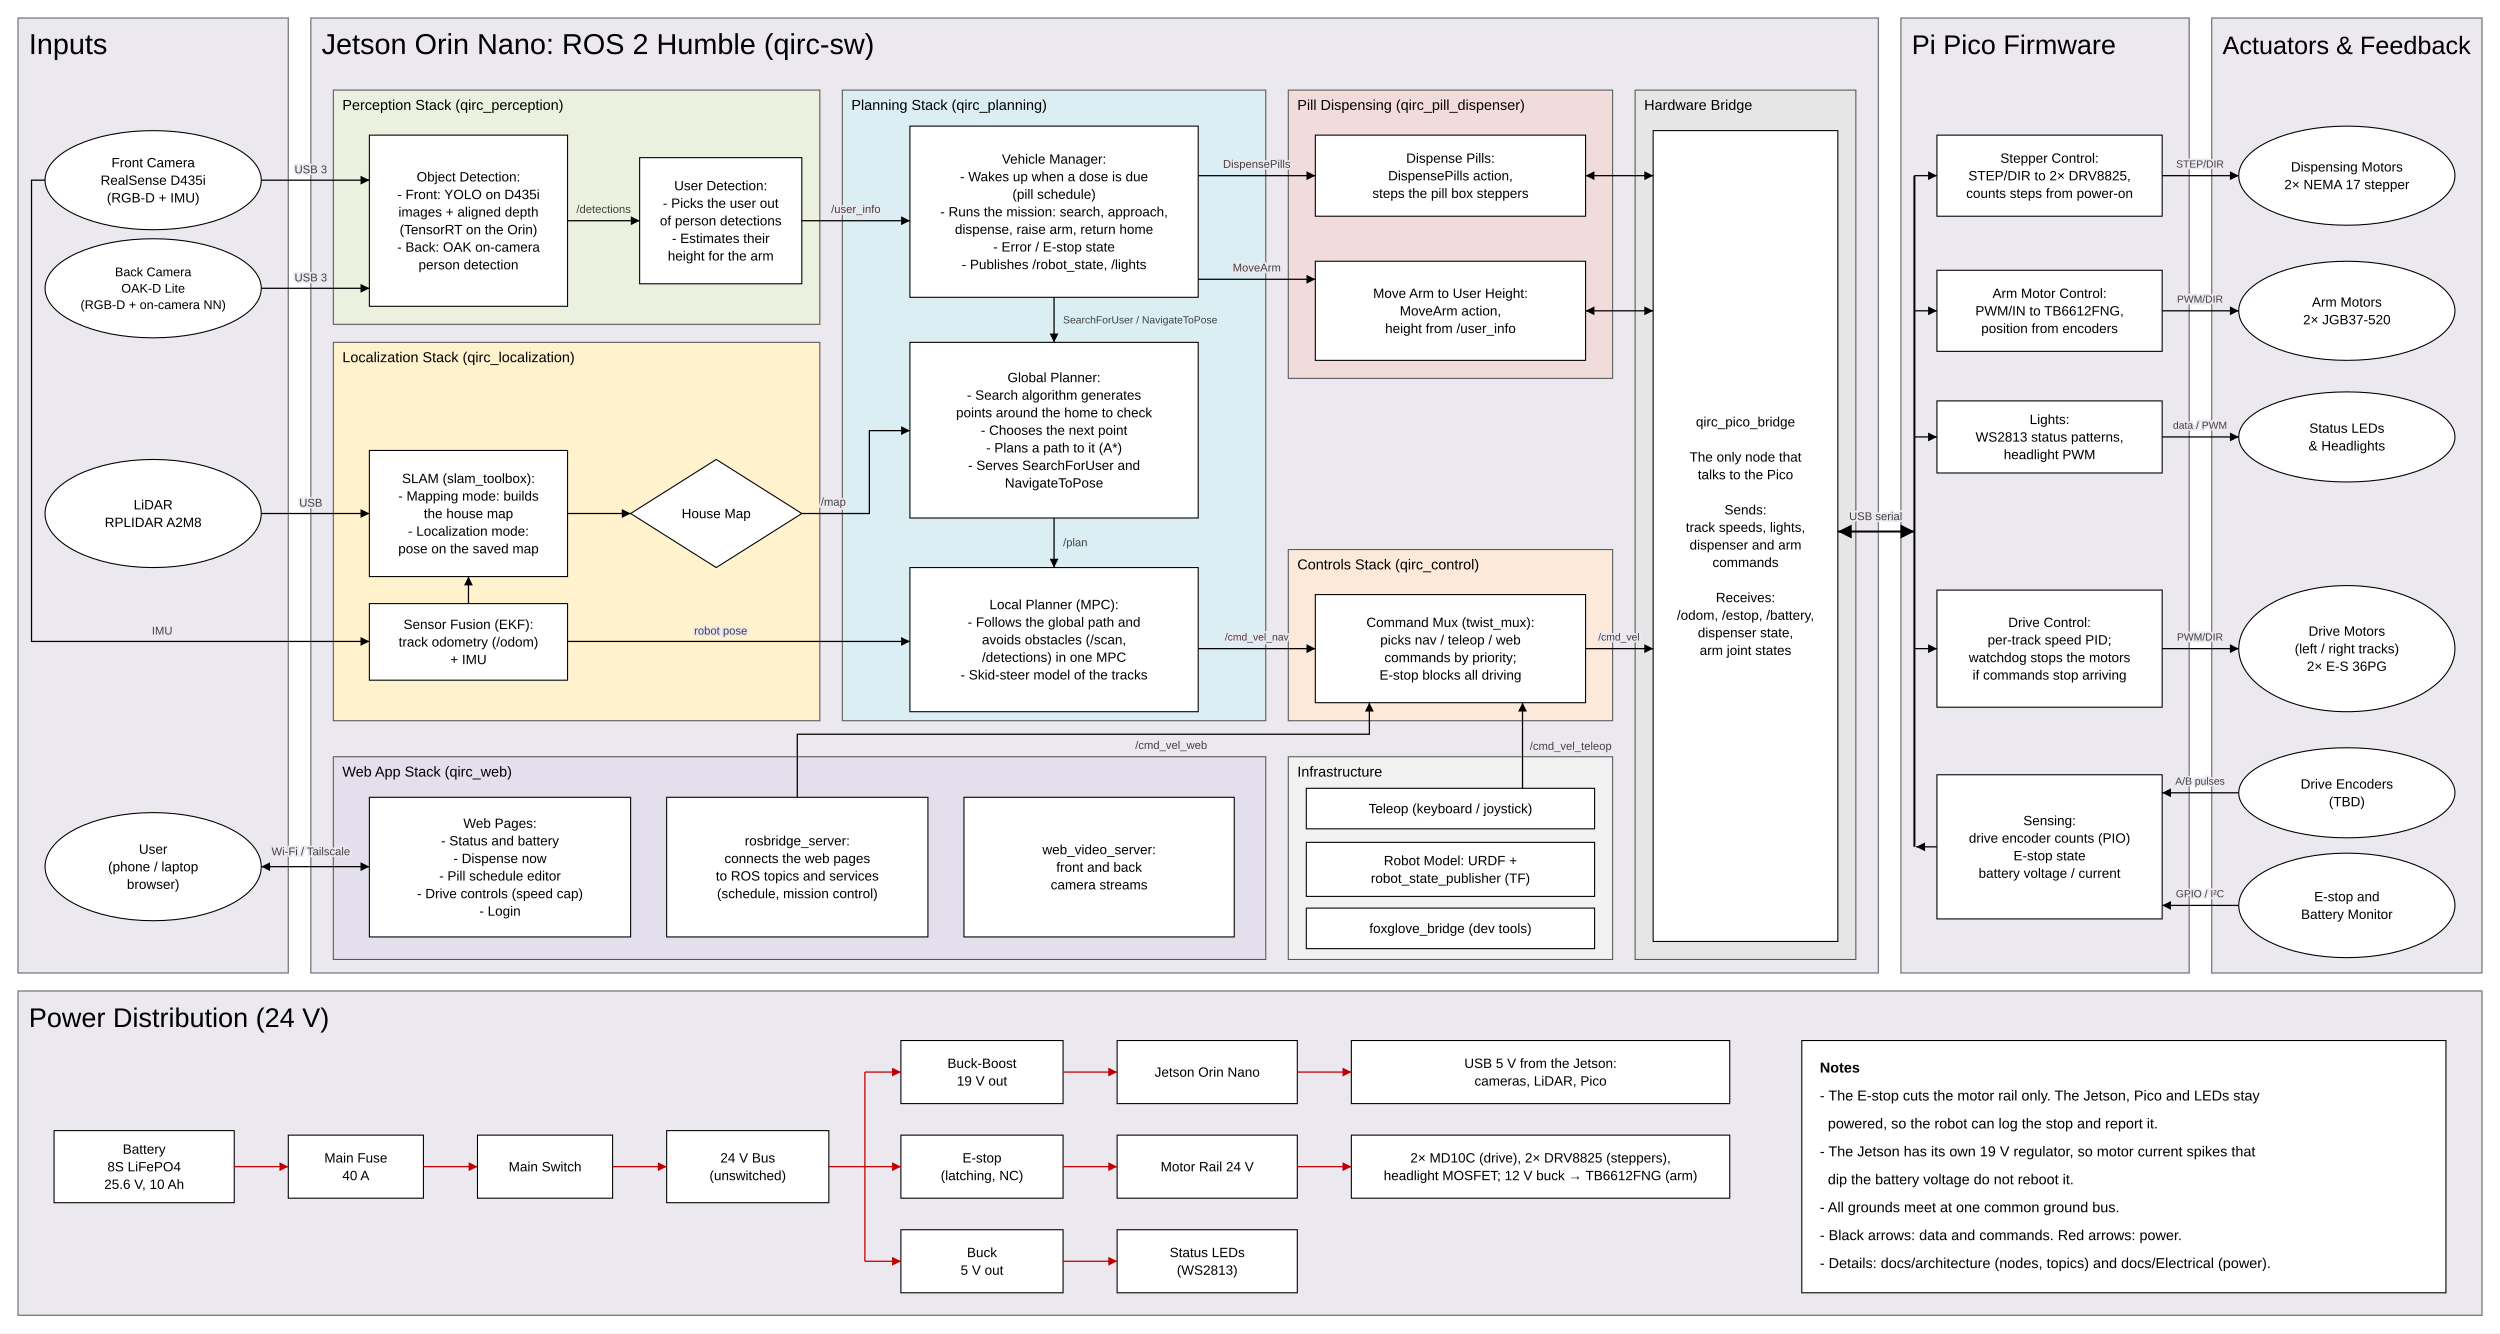
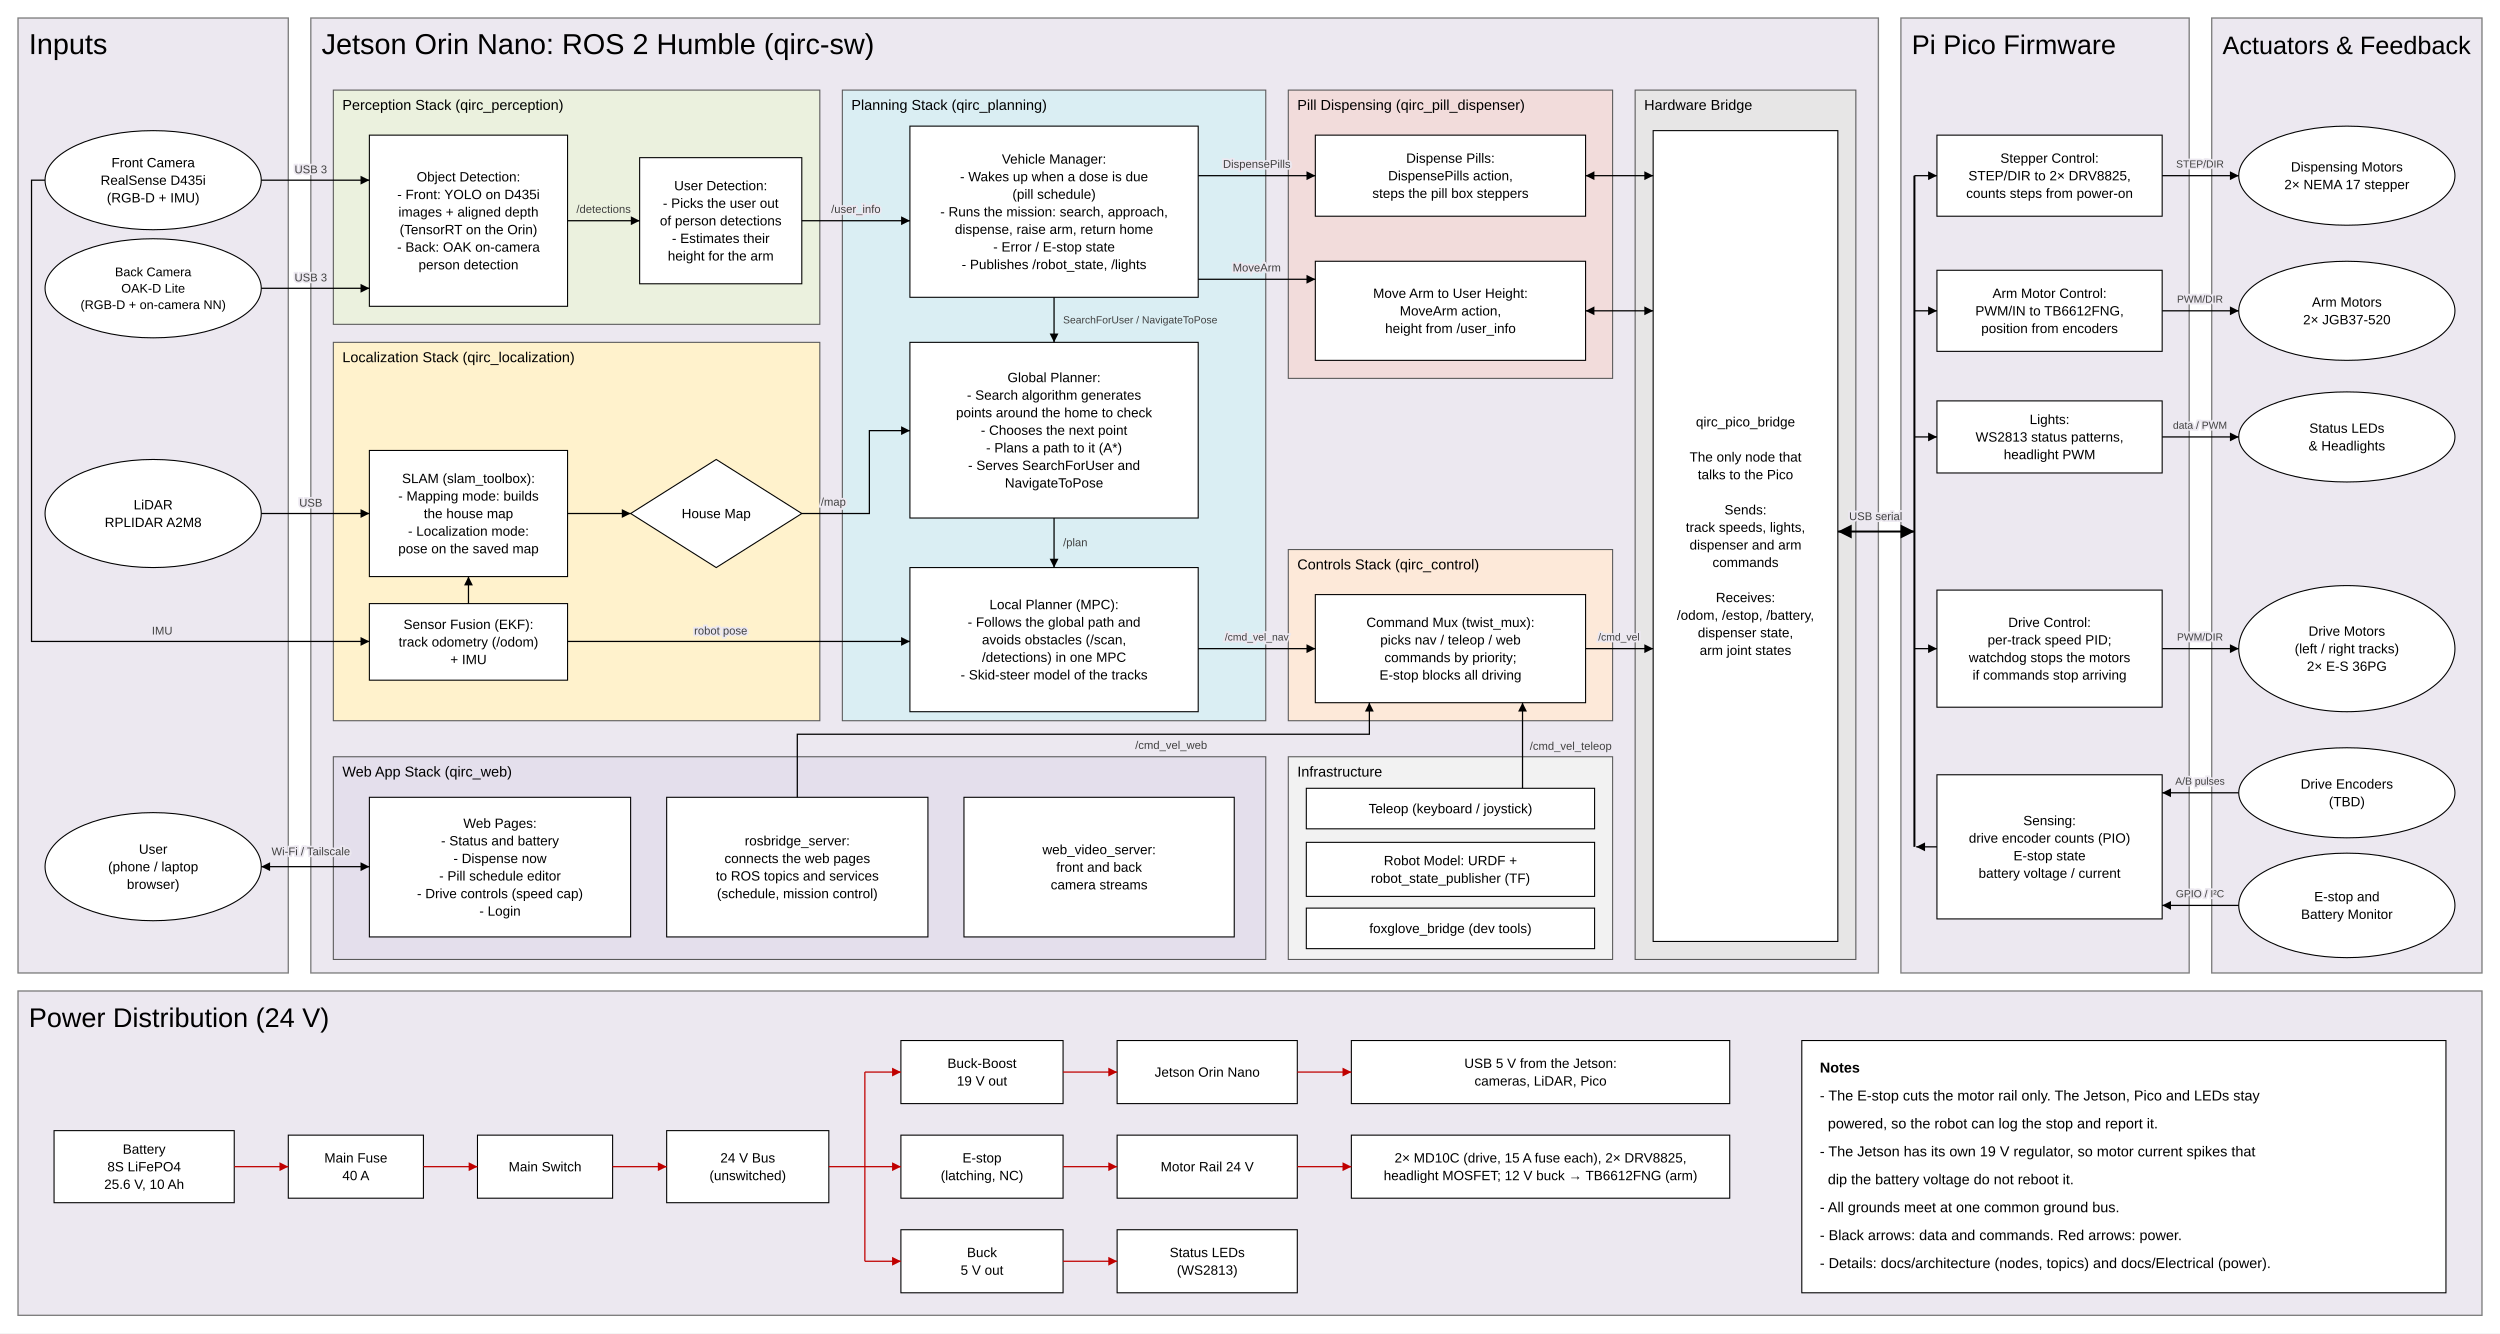
<svg xmlns="http://www.w3.org/2000/svg" width="2775" height="1480" viewBox="0 0 2775 1480" font-family="Calibri, Carlito, 'Liberation Sans', Arial, sans-serif" fill="#000000" xml:space="preserve">
  <defs>
    <marker id="data-end" viewBox="0 0 10 10" refX="10" refY="5" markerWidth="7" markerHeight="7" orient="auto-start-reverse">
      <path d="M0,0 L10,5 L0,10 z" fill="#000000" />
    </marker>
    <marker id="data-start" viewBox="0 0 10 10" refX="10" refY="5" markerWidth="7" markerHeight="7" orient="auto-start-reverse">
      <path d="M0,0 L10,5 L0,10 z" fill="#000000" />
    </marker>
    <marker id="power-end" viewBox="0 0 10 10" refX="10" refY="5" markerWidth="7" markerHeight="7" orient="auto-start-reverse">
      <path d="M0,0 L10,5 L0,10 z" fill="#C00000" />
    </marker>
    <marker id="power-start" viewBox="0 0 10 10" refX="10" refY="5" markerWidth="7" markerHeight="7" orient="auto-start-reverse">
      <path d="M0,0 L10,5 L0,10 z" fill="#C00000" />
    </marker>
  </defs>
  <rect width="2775" height="1480" fill="#FFFFFF" />
  <rect x="20" y="20" width="300" height="1060" fill="#ECE8F0" stroke="#7F7F7F" stroke-width="1.5" />
  <text x="32" y="60" font-size="32">Inputs</text>
  <rect x="345" y="20" width="1740" height="1060" fill="#ECE8F0" stroke="#7F7F7F" stroke-width="1.5" />
  <text x="357" y="60" font-size="32">Jetson Orin Nano: ROS 2 Humble (qirc-sw)</text>
  <rect x="2110" y="20" width="320" height="1060" fill="#ECE8F0" stroke="#7F7F7F" stroke-width="1.5" />
  <text x="2122" y="60" font-size="30">Pi Pico Firmware</text>
  <rect x="2455" y="20" width="300" height="1060" fill="#ECE8F0" stroke="#7F7F7F" stroke-width="1.5" />
  <text x="2467" y="60" font-size="28">Actuators &amp; Feedback</text>
  <rect x="20" y="1100" width="2735" height="360" fill="#ECE8F0" stroke="#7F7F7F" stroke-width="1.5" />
  <text x="32" y="1140" font-size="30">Power Distribution (24 V)</text>
  <ellipse cx="170" cy="200" rx="120" ry="55" fill="#FFFFFF" stroke="#000000" stroke-width="1.2" />
  <text x="170" y="180.5" font-size="15" text-anchor="middle" dominant-baseline="central">Front Camera</text>
  <text x="170" y="200.0" font-size="15" text-anchor="middle" dominant-baseline="central">RealSense D435i</text>
  <text x="170" y="219.5" font-size="15" text-anchor="middle" dominant-baseline="central">(RGB-D + IMU)</text>
  <ellipse cx="170" cy="320" rx="120" ry="55" fill="#FFFFFF" stroke="#000000" stroke-width="1.2" />
  <text x="170" y="301.8" font-size="14" text-anchor="middle" dominant-baseline="central">Back Camera</text>
  <text x="170" y="320.0" font-size="14" text-anchor="middle" dominant-baseline="central">OAK-D Lite</text>
  <text x="170" y="338.2" font-size="14" text-anchor="middle" dominant-baseline="central">(RGB-D + on-camera NN)</text>
  <ellipse cx="170" cy="570" rx="120" ry="60" fill="#FFFFFF" stroke="#000000" stroke-width="1.2" />
  <text x="170" y="560.2" font-size="15" text-anchor="middle" dominant-baseline="central">LiDAR</text>
  <text x="170" y="579.8" font-size="15" text-anchor="middle" dominant-baseline="central">RPLIDAR A2M8</text>
  <ellipse cx="170" cy="962" rx="120" ry="60" fill="#FFFFFF" stroke="#000000" stroke-width="1.2" />
  <text x="170" y="942.5" font-size="15" text-anchor="middle" dominant-baseline="central">User</text>
  <text x="170" y="962.0" font-size="15" text-anchor="middle" dominant-baseline="central">(phone / laptop</text>
  <text x="170" y="981.5" font-size="15" text-anchor="middle" dominant-baseline="central">browser)</text>
  <rect x="370" y="100" width="540" height="260" fill="#EBF1DE" stroke="#595959" stroke-width="1.2" />
  <text x="380" y="122" font-size="16">Perception Stack (qirc_perception)</text>
  <rect x="410" y="150" width="220" height="190" fill="#FFFFFF" stroke="#000000" stroke-width="1.2" />
  <text x="520.0" y="196.2" font-size="15" text-anchor="middle" dominant-baseline="central">Object Detection:</text>
  <text x="520.0" y="215.8" font-size="15" text-anchor="middle" dominant-baseline="central">- Front: YOLO on D435i</text>
  <text x="520.0" y="235.2" font-size="15" text-anchor="middle" dominant-baseline="central">images + aligned depth</text>
  <text x="520.0" y="254.8" font-size="15" text-anchor="middle" dominant-baseline="central">(TensorRT on the Orin)</text>
  <text x="520.0" y="274.2" font-size="15" text-anchor="middle" dominant-baseline="central">- Back: OAK on-camera</text>
  <text x="520.0" y="293.8" font-size="15" text-anchor="middle" dominant-baseline="central">person detection</text>
  <rect x="710" y="175" width="180" height="140" fill="#FFFFFF" stroke="#000000" stroke-width="1.2" />
  <text x="800.0" y="206.0" font-size="15" text-anchor="middle" dominant-baseline="central">User Detection:</text>
  <text x="800.0" y="225.5" font-size="15" text-anchor="middle" dominant-baseline="central">- Picks the user out</text>
  <text x="800.0" y="245.0" font-size="15" text-anchor="middle" dominant-baseline="central">of person detections</text>
  <text x="800.0" y="264.5" font-size="15" text-anchor="middle" dominant-baseline="central">- Estimates their</text>
  <text x="800.0" y="284.0" font-size="15" text-anchor="middle" dominant-baseline="central">height for the arm</text>
  <rect x="370" y="380" width="540" height="420" fill="#FFF2CC" stroke="#595959" stroke-width="1.2" />
  <text x="380" y="402" font-size="16">Localization Stack (qirc_localization)</text>
  <rect x="410" y="500" width="220" height="140" fill="#FFFFFF" stroke="#000000" stroke-width="1.2" />
  <text x="520.0" y="531.0" font-size="15" text-anchor="middle" dominant-baseline="central">SLAM (slam_toolbox):</text>
  <text x="520.0" y="550.5" font-size="15" text-anchor="middle" dominant-baseline="central">- Mapping mode: builds</text>
  <text x="520.0" y="570.0" font-size="15" text-anchor="middle" dominant-baseline="central">the house map</text>
  <text x="520.0" y="589.5" font-size="15" text-anchor="middle" dominant-baseline="central">- Localization mode:</text>
  <text x="520.0" y="609.0" font-size="15" text-anchor="middle" dominant-baseline="central">pose on the saved map</text>
  <polygon points="795,510 890,570 795,630 700,570" fill="#FFFFFF" stroke="#000000" stroke-width="1.2" />
  <text x="795" y="570.0" font-size="15" text-anchor="middle" dominant-baseline="central">House Map</text>
  <rect x="410" y="670" width="220" height="85" fill="#FFFFFF" stroke="#000000" stroke-width="1.2" />
  <text x="520.0" y="693.0" font-size="15" text-anchor="middle" dominant-baseline="central">Sensor Fusion (EKF):</text>
  <text x="520.0" y="712.5" font-size="15" text-anchor="middle" dominant-baseline="central">track odometry (/odom)</text>
  <text x="520.0" y="732.0" font-size="15" text-anchor="middle" dominant-baseline="central">+ IMU</text>
  <rect x="935" y="100" width="470" height="700" fill="#DAEEF3" stroke="#595959" stroke-width="1.2" />
  <text x="945" y="122" font-size="16">Planning Stack (qirc_planning)</text>
  <rect x="1010" y="140" width="320" height="190" fill="#FFFFFF" stroke="#000000" stroke-width="1.2" />
  <text x="1170.0" y="176.5" font-size="15" text-anchor="middle" dominant-baseline="central">Vehicle Manager:</text>
  <text x="1170.0" y="196.0" font-size="15" text-anchor="middle" dominant-baseline="central">- Wakes up when a dose is due</text>
  <text x="1170.0" y="215.5" font-size="15" text-anchor="middle" dominant-baseline="central">(pill schedule)</text>
  <text x="1170.0" y="235.0" font-size="15" text-anchor="middle" dominant-baseline="central">- Runs the mission: search, approach,</text>
  <text x="1170.0" y="254.5" font-size="15" text-anchor="middle" dominant-baseline="central">dispense, raise arm, return home</text>
  <text x="1170.0" y="274.0" font-size="15" text-anchor="middle" dominant-baseline="central">- Error / E-stop state</text>
  <text x="1170.0" y="293.5" font-size="15" text-anchor="middle" dominant-baseline="central">- Publishes /robot_state, /lights</text>
  <rect x="1010" y="380" width="320" height="195" fill="#FFFFFF" stroke="#000000" stroke-width="1.2" />
  <text x="1170.0" y="419.0" font-size="15" text-anchor="middle" dominant-baseline="central">Global Planner:</text>
  <text x="1170.0" y="438.5" font-size="15" text-anchor="middle" dominant-baseline="central">- Search algorithm generates</text>
  <text x="1170.0" y="458.0" font-size="15" text-anchor="middle" dominant-baseline="central">points around the home to check</text>
  <text x="1170.0" y="477.5" font-size="15" text-anchor="middle" dominant-baseline="central">- Chooses the next point</text>
  <text x="1170.0" y="497.0" font-size="15" text-anchor="middle" dominant-baseline="central">- Plans a path to it (A*)</text>
  <text x="1170.0" y="516.5" font-size="15" text-anchor="middle" dominant-baseline="central">- Serves SearchForUser and</text>
  <text x="1170.0" y="536.0" font-size="15" text-anchor="middle" dominant-baseline="central">NavigateToPose</text>
  <rect x="1010" y="630" width="320" height="160" fill="#FFFFFF" stroke="#000000" stroke-width="1.2" />
  <text x="1170.0" y="671.0" font-size="15" text-anchor="middle" dominant-baseline="central">Local Planner (MPC):</text>
  <text x="1170.0" y="690.5" font-size="15" text-anchor="middle" dominant-baseline="central">- Follows the global path and</text>
  <text x="1170.0" y="710.0" font-size="15" text-anchor="middle" dominant-baseline="central">avoids obstacles (/scan,</text>
  <text x="1170.0" y="729.5" font-size="15" text-anchor="middle" dominant-baseline="central">/detections) in one MPC</text>
  <text x="1170.0" y="749.0" font-size="15" text-anchor="middle" dominant-baseline="central">- Skid-steer model of the tracks</text>
  <rect x="1430" y="100" width="360" height="320" fill="#F2DCDB" stroke="#595959" stroke-width="1.2" />
  <text x="1440" y="122" font-size="16">Pill Dispensing (qirc_pill_dispenser)</text>
  <rect x="1460" y="150" width="300" height="90" fill="#FFFFFF" stroke="#000000" stroke-width="1.2" />
  <text x="1610.0" y="175.5" font-size="15" text-anchor="middle" dominant-baseline="central">Dispense Pills:</text>
  <text x="1610.0" y="195.0" font-size="15" text-anchor="middle" dominant-baseline="central">DispensePills action,</text>
  <text x="1610.0" y="214.5" font-size="15" text-anchor="middle" dominant-baseline="central">steps the pill box steppers</text>
  <rect x="1460" y="290" width="300" height="110" fill="#FFFFFF" stroke="#000000" stroke-width="1.2" />
  <text x="1610.0" y="325.5" font-size="15" text-anchor="middle" dominant-baseline="central">Move Arm to User Height:</text>
  <text x="1610.0" y="345.0" font-size="15" text-anchor="middle" dominant-baseline="central">MoveArm action,</text>
  <text x="1610.0" y="364.5" font-size="15" text-anchor="middle" dominant-baseline="central">height from /user_info</text>
  <rect x="1430" y="610" width="360" height="190" fill="#FDE9D9" stroke="#595959" stroke-width="1.2" />
  <text x="1440" y="632" font-size="16">Controls Stack (qirc_control)</text>
  <rect x="1460" y="660" width="300" height="120" fill="#FFFFFF" stroke="#000000" stroke-width="1.2" />
  <text x="1610.0" y="690.8" font-size="15" text-anchor="middle" dominant-baseline="central">Command Mux (twist_mux):</text>
  <text x="1610.0" y="710.2" font-size="15" text-anchor="middle" dominant-baseline="central">picks nav / teleop / web</text>
  <text x="1610.0" y="729.8" font-size="15" text-anchor="middle" dominant-baseline="central">commands by priority;</text>
  <text x="1610.0" y="749.2" font-size="15" text-anchor="middle" dominant-baseline="central">E-stop blocks all driving</text>
  <rect x="1815" y="100" width="245" height="965" fill="#E7E6E6" stroke="#595959" stroke-width="1.2" />
  <text x="1825" y="122" font-size="16">Hardware Bridge</text>
  <rect x="1835" y="145" width="205" height="900" fill="#FFFFFF" stroke="#000000" stroke-width="1.2" />
  <text x="1937.5" y="468.2" font-size="15" text-anchor="middle" dominant-baseline="central">qirc_pico_bridge</text>
  <text x="1937.5" y="487.8" font-size="15" text-anchor="middle" dominant-baseline="central" />
  <text x="1937.5" y="507.2" font-size="15" text-anchor="middle" dominant-baseline="central">The only node that</text>
  <text x="1937.5" y="526.8" font-size="15" text-anchor="middle" dominant-baseline="central">talks to the Pico</text>
  <text x="1937.5" y="546.2" font-size="15" text-anchor="middle" dominant-baseline="central" />
  <text x="1937.5" y="565.8" font-size="15" text-anchor="middle" dominant-baseline="central">Sends:</text>
  <text x="1937.5" y="585.2" font-size="15" text-anchor="middle" dominant-baseline="central">track speeds, lights,</text>
  <text x="1937.5" y="604.8" font-size="15" text-anchor="middle" dominant-baseline="central">dispenser and arm</text>
  <text x="1937.5" y="624.2" font-size="15" text-anchor="middle" dominant-baseline="central">commands</text>
  <text x="1937.5" y="643.8" font-size="15" text-anchor="middle" dominant-baseline="central" />
  <text x="1937.5" y="663.2" font-size="15" text-anchor="middle" dominant-baseline="central">Receives:</text>
  <text x="1937.5" y="682.8" font-size="15" text-anchor="middle" dominant-baseline="central">/odom, /estop, /battery,</text>
  <text x="1937.5" y="702.2" font-size="15" text-anchor="middle" dominant-baseline="central">dispenser state,</text>
  <text x="1937.5" y="721.8" font-size="15" text-anchor="middle" dominant-baseline="central">arm joint states</text>
  <rect x="370" y="840" width="1035" height="225" fill="#E4DFEC" stroke="#595959" stroke-width="1.2" />
  <text x="380" y="862" font-size="16">Web App Stack (qirc_web)</text>
  <rect x="410" y="885" width="290" height="155" fill="#FFFFFF" stroke="#000000" stroke-width="1.2" />
  <text x="555.0" y="913.8" font-size="15" text-anchor="middle" dominant-baseline="central">Web Pages:</text>
  <text x="555.0" y="933.2" font-size="15" text-anchor="middle" dominant-baseline="central">- Status and battery</text>
  <text x="555.0" y="952.8" font-size="15" text-anchor="middle" dominant-baseline="central">- Dispense now</text>
  <text x="555.0" y="972.2" font-size="15" text-anchor="middle" dominant-baseline="central">- Pill schedule editor</text>
  <text x="555.0" y="991.8" font-size="15" text-anchor="middle" dominant-baseline="central">- Drive controls (speed cap)</text>
  <text x="555.0" y="1011.2" font-size="15" text-anchor="middle" dominant-baseline="central">- Login</text>
  <rect x="740" y="885" width="290" height="155" fill="#FFFFFF" stroke="#000000" stroke-width="1.2" />
  <text x="885.0" y="933.2" font-size="15" text-anchor="middle" dominant-baseline="central">rosbridge_server:</text>
  <text x="885.0" y="952.8" font-size="15" text-anchor="middle" dominant-baseline="central">connects the web pages</text>
  <text x="885.0" y="972.2" font-size="15" text-anchor="middle" dominant-baseline="central">to ROS topics and services</text>
  <text x="885.0" y="991.8" font-size="15" text-anchor="middle" dominant-baseline="central">(schedule, mission control)</text>
  <rect x="1070" y="885" width="300" height="155" fill="#FFFFFF" stroke="#000000" stroke-width="1.2" />
  <text x="1220.0" y="943.0" font-size="15" text-anchor="middle" dominant-baseline="central">web_video_server:</text>
  <text x="1220.0" y="962.5" font-size="15" text-anchor="middle" dominant-baseline="central">front and back</text>
  <text x="1220.0" y="982.0" font-size="15" text-anchor="middle" dominant-baseline="central">camera streams</text>
  <rect x="1430" y="840" width="360" height="225" fill="#F2F2F2" stroke="#595959" stroke-width="1.2" />
  <text x="1440" y="862" font-size="16">Infrastructure</text>
  <rect x="1450" y="875" width="320" height="45" fill="#FFFFFF" stroke="#000000" stroke-width="1.2" />
  <text x="1610.0" y="897.5" font-size="15" text-anchor="middle" dominant-baseline="central">Teleop (keyboard / joystick)</text>
  <rect x="1450" y="935" width="320" height="60" fill="#FFFFFF" stroke="#000000" stroke-width="1.2" />
  <text x="1610.0" y="955.2" font-size="15" text-anchor="middle" dominant-baseline="central">Robot Model: URDF +</text>
  <text x="1610.0" y="974.8" font-size="15" text-anchor="middle" dominant-baseline="central">robot_state_publisher (TF)</text>
  <rect x="1450" y="1008" width="320" height="45" fill="#FFFFFF" stroke="#000000" stroke-width="1.2" />
  <text x="1610.0" y="1030.5" font-size="15" text-anchor="middle" dominant-baseline="central">foxglove_bridge (dev tools)</text>
  <rect x="2150" y="150" width="250" height="90" fill="#FFFFFF" stroke="#000000" stroke-width="1.2" />
  <text x="2275.0" y="175.5" font-size="15" text-anchor="middle" dominant-baseline="central">Stepper Control:</text>
  <text x="2275.0" y="195.0" font-size="15" text-anchor="middle" dominant-baseline="central">STEP/DIR to 2× DRV8825,</text>
  <text x="2275.0" y="214.5" font-size="15" text-anchor="middle" dominant-baseline="central">counts steps from power-on</text>
  <rect x="2150" y="300" width="250" height="90" fill="#FFFFFF" stroke="#000000" stroke-width="1.2" />
  <text x="2275.0" y="325.5" font-size="15" text-anchor="middle" dominant-baseline="central">Arm Motor Control:</text>
  <text x="2275.0" y="345.0" font-size="15" text-anchor="middle" dominant-baseline="central">PWM/IN to TB6612FNG,</text>
  <text x="2275.0" y="364.5" font-size="15" text-anchor="middle" dominant-baseline="central">position from encoders</text>
  <rect x="2150" y="445" width="250" height="80" fill="#FFFFFF" stroke="#000000" stroke-width="1.2" />
  <text x="2275.0" y="465.5" font-size="15" text-anchor="middle" dominant-baseline="central">Lights:</text>
  <text x="2275.0" y="485.0" font-size="15" text-anchor="middle" dominant-baseline="central">WS2813 status patterns,</text>
  <text x="2275.0" y="504.5" font-size="15" text-anchor="middle" dominant-baseline="central">headlight PWM</text>
  <rect x="2150" y="655" width="250" height="130" fill="#FFFFFF" stroke="#000000" stroke-width="1.2" />
  <text x="2275.0" y="690.8" font-size="15" text-anchor="middle" dominant-baseline="central">Drive Control:</text>
  <text x="2275.0" y="710.2" font-size="15" text-anchor="middle" dominant-baseline="central">per-track speed PID;</text>
  <text x="2275.0" y="729.8" font-size="15" text-anchor="middle" dominant-baseline="central">watchdog stops the motors</text>
  <text x="2275.0" y="749.2" font-size="15" text-anchor="middle" dominant-baseline="central">if commands stop arriving</text>
  <rect x="2150" y="860" width="250" height="160" fill="#FFFFFF" stroke="#000000" stroke-width="1.2" />
  <text x="2275.0" y="910.8" font-size="15" text-anchor="middle" dominant-baseline="central">Sensing:</text>
  <text x="2275.0" y="930.2" font-size="15" text-anchor="middle" dominant-baseline="central">drive encoder counts (PIO)</text>
  <text x="2275.0" y="949.8" font-size="15" text-anchor="middle" dominant-baseline="central">E-stop state</text>
  <text x="2275.0" y="969.2" font-size="15" text-anchor="middle" dominant-baseline="central">battery voltage / current</text>
  <ellipse cx="2605" cy="195" rx="120" ry="55" fill="#FFFFFF" stroke="#000000" stroke-width="1.2" />
  <text x="2605" y="185.2" font-size="15" text-anchor="middle" dominant-baseline="central">Dispensing Motors</text>
  <text x="2605" y="204.8" font-size="15" text-anchor="middle" dominant-baseline="central">2× NEMA 17 stepper</text>
  <ellipse cx="2605" cy="345" rx="120" ry="55" fill="#FFFFFF" stroke="#000000" stroke-width="1.2" />
  <text x="2605" y="335.2" font-size="15" text-anchor="middle" dominant-baseline="central">Arm Motors</text>
  <text x="2605" y="354.8" font-size="15" text-anchor="middle" dominant-baseline="central">2× JGB37-520</text>
  <ellipse cx="2605" cy="485" rx="120" ry="50" fill="#FFFFFF" stroke="#000000" stroke-width="1.2" />
  <text x="2605" y="475.2" font-size="15" text-anchor="middle" dominant-baseline="central">Status LEDs</text>
  <text x="2605" y="494.8" font-size="15" text-anchor="middle" dominant-baseline="central">&amp; Headlights</text>
  <ellipse cx="2605" cy="720" rx="120" ry="70" fill="#FFFFFF" stroke="#000000" stroke-width="1.2" />
  <text x="2605" y="700.5" font-size="15" text-anchor="middle" dominant-baseline="central">Drive Motors</text>
  <text x="2605" y="720.0" font-size="15" text-anchor="middle" dominant-baseline="central">(left / right tracks)</text>
  <text x="2605" y="739.5" font-size="15" text-anchor="middle" dominant-baseline="central">2× E-S 36PG</text>
  <ellipse cx="2605" cy="880" rx="120" ry="50" fill="#FFFFFF" stroke="#000000" stroke-width="1.2" />
  <text x="2605" y="870.2" font-size="15" text-anchor="middle" dominant-baseline="central">Drive Encoders</text>
  <text x="2605" y="889.8" font-size="15" text-anchor="middle" dominant-baseline="central">(TBD)</text>
  <ellipse cx="2605" cy="1005" rx="120" ry="58" fill="#FFFFFF" stroke="#000000" stroke-width="1.2" />
  <text x="2605" y="995.2" font-size="15" text-anchor="middle" dominant-baseline="central">E-stop and</text>
  <text x="2605" y="1014.8" font-size="15" text-anchor="middle" dominant-baseline="central">Battery Monitor</text>
  <path d="M 290,200 L 410,200" fill="none" stroke="#000000" stroke-width="1.4" marker-end="url(#data-end)" />
  <text x="345" y="188" font-size="12.5" text-anchor="middle" dominant-baseline="central" fill="#404040" stroke="#ECE8F0" stroke-width="4" paint-order="stroke">USB 3</text>
  <path d="M 290,320 L 410,320" fill="none" stroke="#000000" stroke-width="1.4" marker-end="url(#data-end)" />
  <text x="345" y="308" font-size="12.5" text-anchor="middle" dominant-baseline="central" fill="#404040" stroke="#ECE8F0" stroke-width="4" paint-order="stroke">USB 3</text>
  <path d="M 50,200 L 35,200 L 35,712 L 410,712" fill="none" stroke="#000000" stroke-width="1.4" marker-end="url(#data-end)" />
  <text x="180" y="700" font-size="12.5" text-anchor="middle" dominant-baseline="central" fill="#404040" stroke="#ECE8F0" stroke-width="4" paint-order="stroke">IMU</text>
  <path d="M 290,570 L 410,570" fill="none" stroke="#000000" stroke-width="1.4" marker-end="url(#data-end)" />
  <text x="345" y="558" font-size="12.5" text-anchor="middle" dominant-baseline="central" fill="#404040" stroke="#ECE8F0" stroke-width="4" paint-order="stroke">USB</text>
  <path d="M 290,962 L 410,962" fill="none" stroke="#000000" stroke-width="1.4" marker-end="url(#data-end)" marker-start="url(#data-start)" />
  <text x="345" y="945" font-size="12.5" text-anchor="middle" dominant-baseline="central" fill="#404040" stroke="#ECE8F0" stroke-width="4" paint-order="stroke">Wi-Fi / Tailscale</text>
  <path d="M 630,245 L 710,245" fill="none" stroke="#000000" stroke-width="1.4" marker-end="url(#data-end)" />
  <text x="670" y="232" font-size="12.5" text-anchor="middle" dominant-baseline="central" fill="#404040" stroke="#EBF1DE" stroke-width="4" paint-order="stroke">/detections</text>
  <path d="M 890,245 L 1010,245" fill="none" stroke="#000000" stroke-width="1.4" marker-end="url(#data-end)" />
  <text x="950" y="232" font-size="12.5" text-anchor="middle" dominant-baseline="central" fill="#404040" stroke="#ECE8F0" stroke-width="4" paint-order="stroke">/user_info</text>
  <path d="M 520,670 L 520,640" fill="none" stroke="#000000" stroke-width="1.4" marker-end="url(#data-end)" />
  <path d="M 630,570 L 700,570" fill="none" stroke="#000000" stroke-width="1.4" marker-end="url(#data-end)" />
  <path d="M 890,570 L 965,570 L 965,478 L 1010,478" fill="none" stroke="#000000" stroke-width="1.4" marker-end="url(#data-end)" />
  <text x="925" y="557" font-size="12.5" text-anchor="middle" dominant-baseline="central" fill="#404040" stroke="#ECE8F0" stroke-width="4" paint-order="stroke">/map</text>
  <path d="M 630,712 L 1010,712" fill="none" stroke="#000000" stroke-width="1.4" marker-end="url(#data-end)" />
  <text x="800" y="700" font-size="12.5" text-anchor="middle" dominant-baseline="central" fill="#404040" stroke="#ECE8F0" stroke-width="4" paint-order="stroke">robot pose</text>
  <path d="M 1170,330 L 1170,380" fill="none" stroke="#000000" stroke-width="1.4" marker-end="url(#data-end)" />
  <text x="1180" y="355" font-size="11.5" text-anchor="start" dominant-baseline="central" fill="#404040" stroke="#DAEEF3" stroke-width="4" paint-order="stroke">SearchForUser / NavigateToPose</text>
  <path d="M 1170,575 L 1170,630" fill="none" stroke="#000000" stroke-width="1.4" marker-end="url(#data-end)" />
  <text x="1180" y="602" font-size="12.5" text-anchor="start" dominant-baseline="central" fill="#404040" stroke="#DAEEF3" stroke-width="4" paint-order="stroke">/plan</text>
  <path d="M 1330,195 L 1460,195" fill="none" stroke="#000000" stroke-width="1.4" marker-end="url(#data-end)" />
  <text x="1395" y="182" font-size="12.5" text-anchor="middle" dominant-baseline="central" fill="#404040" stroke="#ECE8F0" stroke-width="4" paint-order="stroke">DispensePills</text>
  <path d="M 1330,310 L 1460,310" fill="none" stroke="#000000" stroke-width="1.4" marker-end="url(#data-end)" />
  <text x="1395" y="297" font-size="12.5" text-anchor="middle" dominant-baseline="central" fill="#404040" stroke="#ECE8F0" stroke-width="4" paint-order="stroke">MoveArm</text>
  <path d="M 1330,720 L 1460,720" fill="none" stroke="#000000" stroke-width="1.4" marker-end="url(#data-end)" />
  <text x="1395" y="707" font-size="11.5" text-anchor="middle" dominant-baseline="central" fill="#404040" stroke="#ECE8F0" stroke-width="4" paint-order="stroke">/cmd_vel_nav</text>
  <path d="M 1760,720 L 1835,720" fill="none" stroke="#000000" stroke-width="1.4" marker-end="url(#data-end)" />
  <text x="1797" y="707" font-size="11.5" text-anchor="middle" dominant-baseline="central" fill="#404040" stroke="#ECE8F0" stroke-width="4" paint-order="stroke">/cmd_vel</text>
  <path d="M 885,885 L 885,815 L 1520,815 L 1520,780" fill="none" stroke="#000000" stroke-width="1.4" marker-end="url(#data-end)" />
  <text x="1300" y="827" font-size="12.5" text-anchor="middle" dominant-baseline="central" fill="#404040" stroke="#ECE8F0" stroke-width="4" paint-order="stroke">/cmd_vel_web</text>
  <path d="M 1690,875 L 1690,780" fill="none" stroke="#000000" stroke-width="1.4" marker-end="url(#data-end)" />
  <text x="1698" y="828" font-size="12.5" text-anchor="start" dominant-baseline="central" fill="#404040" stroke="#ECE8F0" stroke-width="4" paint-order="stroke">/cmd_vel_teleop</text>
  <path d="M 1760,195 L 1835,195" fill="none" stroke="#000000" stroke-width="1.4" marker-end="url(#data-end)" marker-start="url(#data-start)" />
  <path d="M 1760,345 L 1835,345" fill="none" stroke="#000000" stroke-width="1.4" marker-end="url(#data-end)" marker-start="url(#data-start)" />
  <path d="M 2040,590 L 2125,590" fill="none" stroke="#000000" stroke-width="2.2" marker-end="url(#data-end)" marker-start="url(#data-start)" />
  <text x="2082" y="573" font-size="12.5" text-anchor="middle" dominant-baseline="central" fill="#404040" stroke="#ECE8F0" stroke-width="4" paint-order="stroke">USB serial</text>
  <path d="M 2125,195 L 2125,940" stroke="#000000" stroke-width="2.2" fill="none" />
  <path d="M 2125,195 L 2150,195" fill="none" stroke="#000000" stroke-width="1.4" marker-end="url(#data-end)" />
  <path d="M 2125,345 L 2150,345" fill="none" stroke="#000000" stroke-width="1.4" marker-end="url(#data-end)" />
  <path d="M 2125,485 L 2150,485" fill="none" stroke="#000000" stroke-width="1.4" marker-end="url(#data-end)" />
  <path d="M 2125,720 L 2150,720" fill="none" stroke="#000000" stroke-width="1.4" marker-end="url(#data-end)" />
  <path d="M 2150,940 L 2127,940" fill="none" stroke="#000000" stroke-width="1.4" marker-end="url(#data-end)" />
  <path d="M 2400,195 L 2485,195" fill="none" stroke="#000000" stroke-width="1.4" marker-end="url(#data-end)" />
  <text x="2442" y="182" font-size="11.5" text-anchor="middle" dominant-baseline="central" fill="#404040" stroke="#ECE8F0" stroke-width="4" paint-order="stroke">STEP/DIR</text>
  <path d="M 2400,345 L 2485,345" fill="none" stroke="#000000" stroke-width="1.4" marker-end="url(#data-end)" />
  <text x="2442" y="332" font-size="11.5" text-anchor="middle" dominant-baseline="central" fill="#404040" stroke="#ECE8F0" stroke-width="4" paint-order="stroke">PWM/DIR</text>
  <path d="M 2400,485 L 2485,485" fill="none" stroke="#000000" stroke-width="1.4" marker-end="url(#data-end)" />
  <text x="2442" y="472" font-size="11.5" text-anchor="middle" dominant-baseline="central" fill="#404040" stroke="#ECE8F0" stroke-width="4" paint-order="stroke">data / PWM</text>
  <path d="M 2400,720 L 2485,720" fill="none" stroke="#000000" stroke-width="1.4" marker-end="url(#data-end)" />
  <text x="2442" y="707" font-size="11.5" text-anchor="middle" dominant-baseline="central" fill="#404040" stroke="#ECE8F0" stroke-width="4" paint-order="stroke">PWM/DIR</text>
  <path d="M 2485,880 L 2400,880" fill="none" stroke="#000000" stroke-width="1.4" marker-end="url(#data-end)" />
  <text x="2442" y="867" font-size="11.5" text-anchor="middle" dominant-baseline="central" fill="#404040" stroke="#ECE8F0" stroke-width="4" paint-order="stroke">A/B pulses</text>
  <path d="M 2485,1005 L 2400,1005" fill="none" stroke="#000000" stroke-width="1.4" marker-end="url(#data-end)" />
  <text x="2442" y="992" font-size="11.5" text-anchor="middle" dominant-baseline="central" fill="#404040" stroke="#ECE8F0" stroke-width="4" paint-order="stroke">GPIO / I²C</text>
  <rect x="60" y="1255" width="200" height="80" fill="#FFFFFF" stroke="#000000" stroke-width="1.2" />
  <text x="160.0" y="1275.5" font-size="15" text-anchor="middle" dominant-baseline="central">Battery</text>
  <text x="160.0" y="1295.0" font-size="15" text-anchor="middle" dominant-baseline="central">8S LiFePO4</text>
  <text x="160.0" y="1314.5" font-size="15" text-anchor="middle" dominant-baseline="central">25.6 V, 10 Ah</text>
  <rect x="320" y="1260" width="150" height="70" fill="#FFFFFF" stroke="#000000" stroke-width="1.2" />
  <text x="395.0" y="1285.2" font-size="15" text-anchor="middle" dominant-baseline="central">Main Fuse</text>
  <text x="395.0" y="1304.8" font-size="15" text-anchor="middle" dominant-baseline="central">40 A</text>
  <rect x="530" y="1260" width="150" height="70" fill="#FFFFFF" stroke="#000000" stroke-width="1.2" />
  <text x="605.0" y="1295.0" font-size="15" text-anchor="middle" dominant-baseline="central">Main Switch</text>
  <rect x="740" y="1255" width="180" height="80" fill="#FFFFFF" stroke="#000000" stroke-width="1.2" />
  <text x="830.0" y="1285.2" font-size="15" text-anchor="middle" dominant-baseline="central">24 V Bus</text>
  <text x="830.0" y="1304.8" font-size="15" text-anchor="middle" dominant-baseline="central">(unswitched)</text>
  <rect x="1000" y="1155" width="180" height="70" fill="#FFFFFF" stroke="#000000" stroke-width="1.2" />
  <text x="1090.0" y="1180.2" font-size="15" text-anchor="middle" dominant-baseline="central">Buck-Boost</text>
  <text x="1090.0" y="1199.8" font-size="15" text-anchor="middle" dominant-baseline="central">19 V out</text>
  <rect x="1000" y="1260" width="180" height="70" fill="#FFFFFF" stroke="#000000" stroke-width="1.2" />
  <text x="1090.0" y="1285.2" font-size="15" text-anchor="middle" dominant-baseline="central">E-stop</text>
  <text x="1090.0" y="1304.8" font-size="15" text-anchor="middle" dominant-baseline="central">(latching, NC)</text>
  <rect x="1000" y="1365" width="180" height="70" fill="#FFFFFF" stroke="#000000" stroke-width="1.2" />
  <text x="1090.0" y="1390.2" font-size="15" text-anchor="middle" dominant-baseline="central">Buck</text>
  <text x="1090.0" y="1409.8" font-size="15" text-anchor="middle" dominant-baseline="central">5 V out</text>
  <rect x="1240" y="1155" width="200" height="70" fill="#FFFFFF" stroke="#000000" stroke-width="1.2" />
  <text x="1340.0" y="1190.0" font-size="15" text-anchor="middle" dominant-baseline="central">Jetson Orin Nano</text>
  <rect x="1240" y="1260" width="200" height="70" fill="#FFFFFF" stroke="#000000" stroke-width="1.2" />
  <text x="1340.0" y="1295.0" font-size="15" text-anchor="middle" dominant-baseline="central">Motor Rail 24 V</text>
  <rect x="1240" y="1365" width="200" height="70" fill="#FFFFFF" stroke="#000000" stroke-width="1.2" />
  <text x="1340.0" y="1390.2" font-size="15" text-anchor="middle" dominant-baseline="central">Status LEDs</text>
  <text x="1340.0" y="1409.8" font-size="15" text-anchor="middle" dominant-baseline="central">(WS2813)</text>
  <rect x="1500" y="1155" width="420" height="70" fill="#FFFFFF" stroke="#000000" stroke-width="1.2" />
  <text x="1710.0" y="1180.2" font-size="15" text-anchor="middle" dominant-baseline="central">USB 5 V from the Jetson:</text>
  <text x="1710.0" y="1199.8" font-size="15" text-anchor="middle" dominant-baseline="central">cameras, LiDAR, Pico</text>
  <rect x="1500" y="1260" width="420" height="70" fill="#FFFFFF" stroke="#000000" stroke-width="1.2" />
-   <text x="1710.0" y="1285.2" font-size="15" text-anchor="middle" dominant-baseline="central">2× MD10C (drive), 2× DRV8825 (steppers),</text>
+   <text x="1710.0" y="1285.2" font-size="15" text-anchor="middle" dominant-baseline="central">2× MD10C (drive, 15 A fuse each), 2× DRV8825,</text>
  <text x="1710.0" y="1304.8" font-size="15" text-anchor="middle" dominant-baseline="central">headlight MOSFET; 12 V buck → TB6612FNG (arm)</text>
  <path d="M 260,1295 L 320,1295" fill="none" stroke="#C00000" stroke-width="1.4" marker-end="url(#power-end)" />
  <path d="M 470,1295 L 530,1295" fill="none" stroke="#C00000" stroke-width="1.4" marker-end="url(#power-end)" />
  <path d="M 680,1295 L 740,1295" fill="none" stroke="#C00000" stroke-width="1.4" marker-end="url(#power-end)" />
  <path d="M 920,1295 L 960,1295 M 960,1190 L 960,1400" stroke="#C00000" stroke-width="1.4" fill="none" />
  <path d="M 960,1190 L 1000,1190" fill="none" stroke="#C00000" stroke-width="1.4" marker-end="url(#power-end)" />
  <path d="M 1180,1190 L 1240,1190" fill="none" stroke="#C00000" stroke-width="1.4" marker-end="url(#power-end)" />
  <path d="M 960,1295 L 1000,1295" fill="none" stroke="#C00000" stroke-width="1.4" marker-end="url(#power-end)" />
  <path d="M 1180,1295 L 1240,1295" fill="none" stroke="#C00000" stroke-width="1.4" marker-end="url(#power-end)" />
  <path d="M 960,1400 L 1000,1400" fill="none" stroke="#C00000" stroke-width="1.4" marker-end="url(#power-end)" />
  <path d="M 1180,1400 L 1240,1400" fill="none" stroke="#C00000" stroke-width="1.4" marker-end="url(#power-end)" />
  <path d="M 1440,1190 L 1500,1190" fill="none" stroke="#C00000" stroke-width="1.4" marker-end="url(#power-end)" />
  <path d="M 1440,1295 L 1500,1295" fill="none" stroke="#C00000" stroke-width="1.4" marker-end="url(#power-end)" />
  <rect x="2000" y="1155" width="715" height="280" fill="#FFFFFF" stroke="#000000" stroke-width="1.2" />
  <text x="2020" y="1185" font-size="16" font-weight="bold" dominant-baseline="central" style="white-space:pre">Notes</text>
  <text x="2020" y="1216" font-size="16" dominant-baseline="central" style="white-space:pre">- The E-stop cuts the motor rail only. The Jetson, Pico and LEDs stay</text>
  <text x="2020" y="1247" font-size="16" dominant-baseline="central" style="white-space:pre">  powered, so the robot can log the stop and report it.</text>
  <text x="2020" y="1278" font-size="16" dominant-baseline="central" style="white-space:pre">- The Jetson has its own 19 V regulator, so motor current spikes that</text>
  <text x="2020" y="1309" font-size="16" dominant-baseline="central" style="white-space:pre">  dip the battery voltage do not reboot it.</text>
  <text x="2020" y="1340" font-size="16" dominant-baseline="central" style="white-space:pre">- All grounds meet at one common ground bus.</text>
  <text x="2020" y="1371" font-size="16" dominant-baseline="central" style="white-space:pre">- Black arrows: data and commands. Red arrows: power.</text>
  <text x="2020" y="1402" font-size="16" dominant-baseline="central" style="white-space:pre">- Details: docs/architecture (nodes, topics) and docs/Electrical (power).</text>
</svg>
